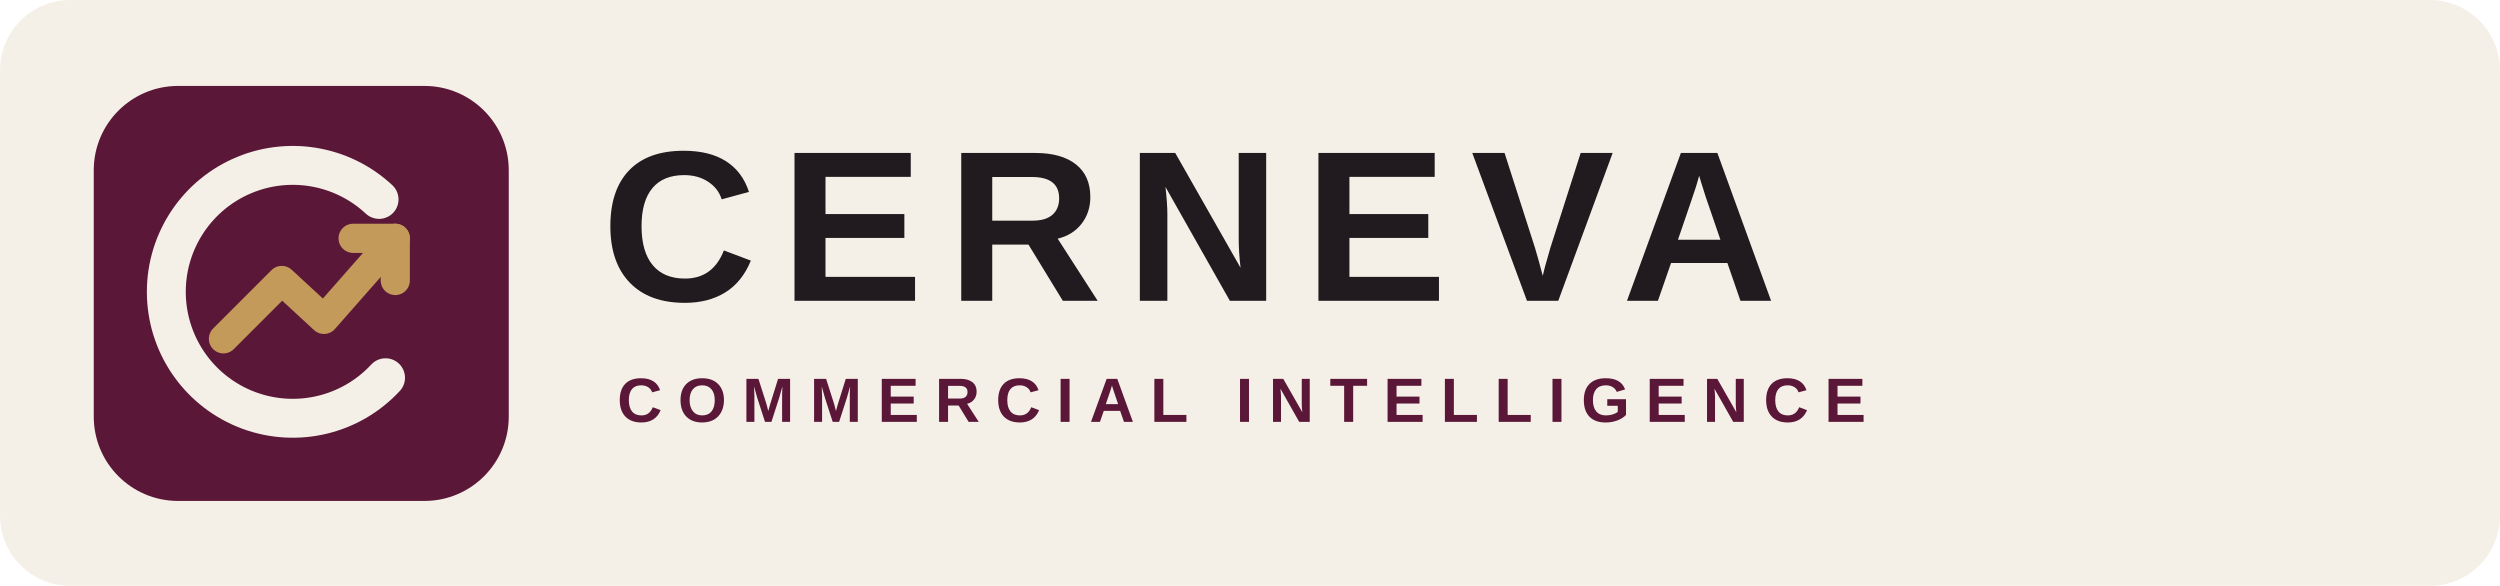
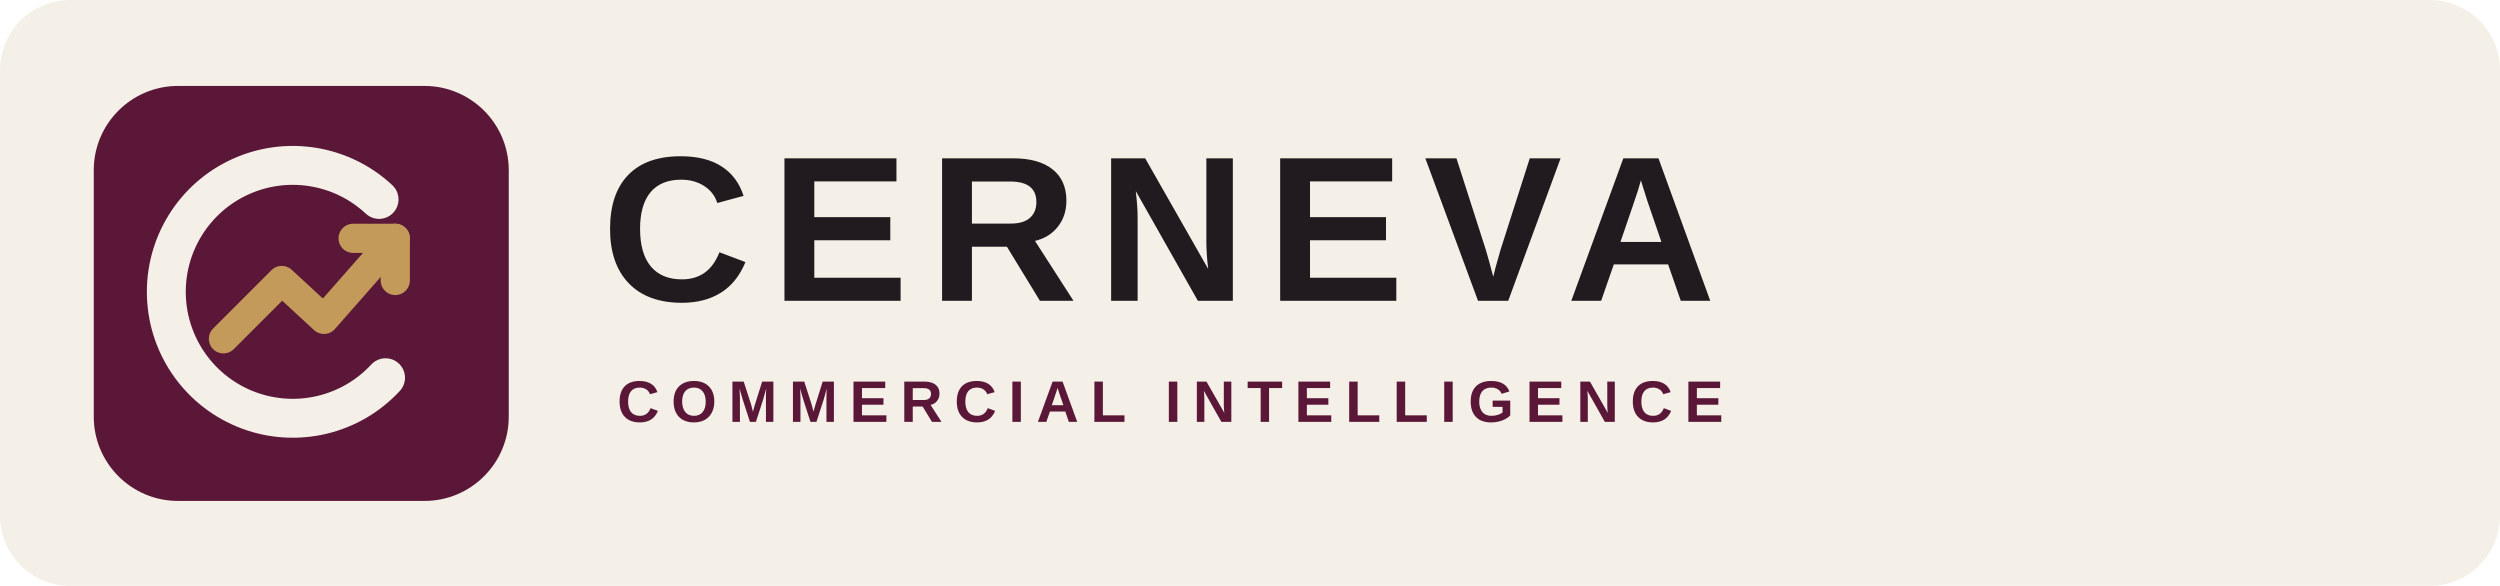
- <svg xmlns="http://www.w3.org/2000/svg" viewBox="0 0 640 150" role="img" aria-labelledby="title desc">
+ <svg xmlns="http://www.w3.org/2000/svg" width="640" height="150" viewBox="0 0 640 150" preserveAspectRatio="xMinYMid meet" role="img" aria-labelledby="title desc">
  <rect width="640" height="150" rx="18" fill="#F5F0E7" />
  <g transform="translate(24 22) scale(.83)">
    <rect width="128" height="128" rx="26" fill="#5B1738" />
    <path d="M88 35a39 39 0 1 0 2 55" fill="none" stroke="#F5F0E7" stroke-width="12" stroke-linecap="round" />
    <path d="M40 78l18-18 13 12 22-25" fill="none" stroke="#C49A5A" stroke-width="9" stroke-linecap="round" stroke-linejoin="round" />
    <path d="M80 47h13v13" fill="none" stroke="#C49A5A" stroke-width="9" stroke-linecap="round" stroke-linejoin="round" />
  </g>
-   <text x="154" y="77" fill="#211B1F" font-family="Arial, Helvetica, sans-serif" font-size="55" font-weight="700" letter-spacing="6">CERNEVA</text>
-   <text x="158" y="108" fill="#5B1738" font-family="Arial, Helvetica, sans-serif" font-size="16" font-weight="700" letter-spacing="4">COMMERCIAL INTELLIGENCE</text>
+   <text x="154" y="77" textLength="352" lengthAdjust="spacingAndGlyphs" fill="#211B1F" font-family="Arial, Helvetica, sans-serif" font-size="53" font-weight="700" letter-spacing="5">CERNEVA</text>
+   <text x="158" y="108" textLength="400" lengthAdjust="spacingAndGlyphs" fill="#5B1738" font-family="Arial, Helvetica, sans-serif" font-size="15" font-weight="700" letter-spacing="3">COMMERCIAL INTELLIGENCE</text>
</svg>
